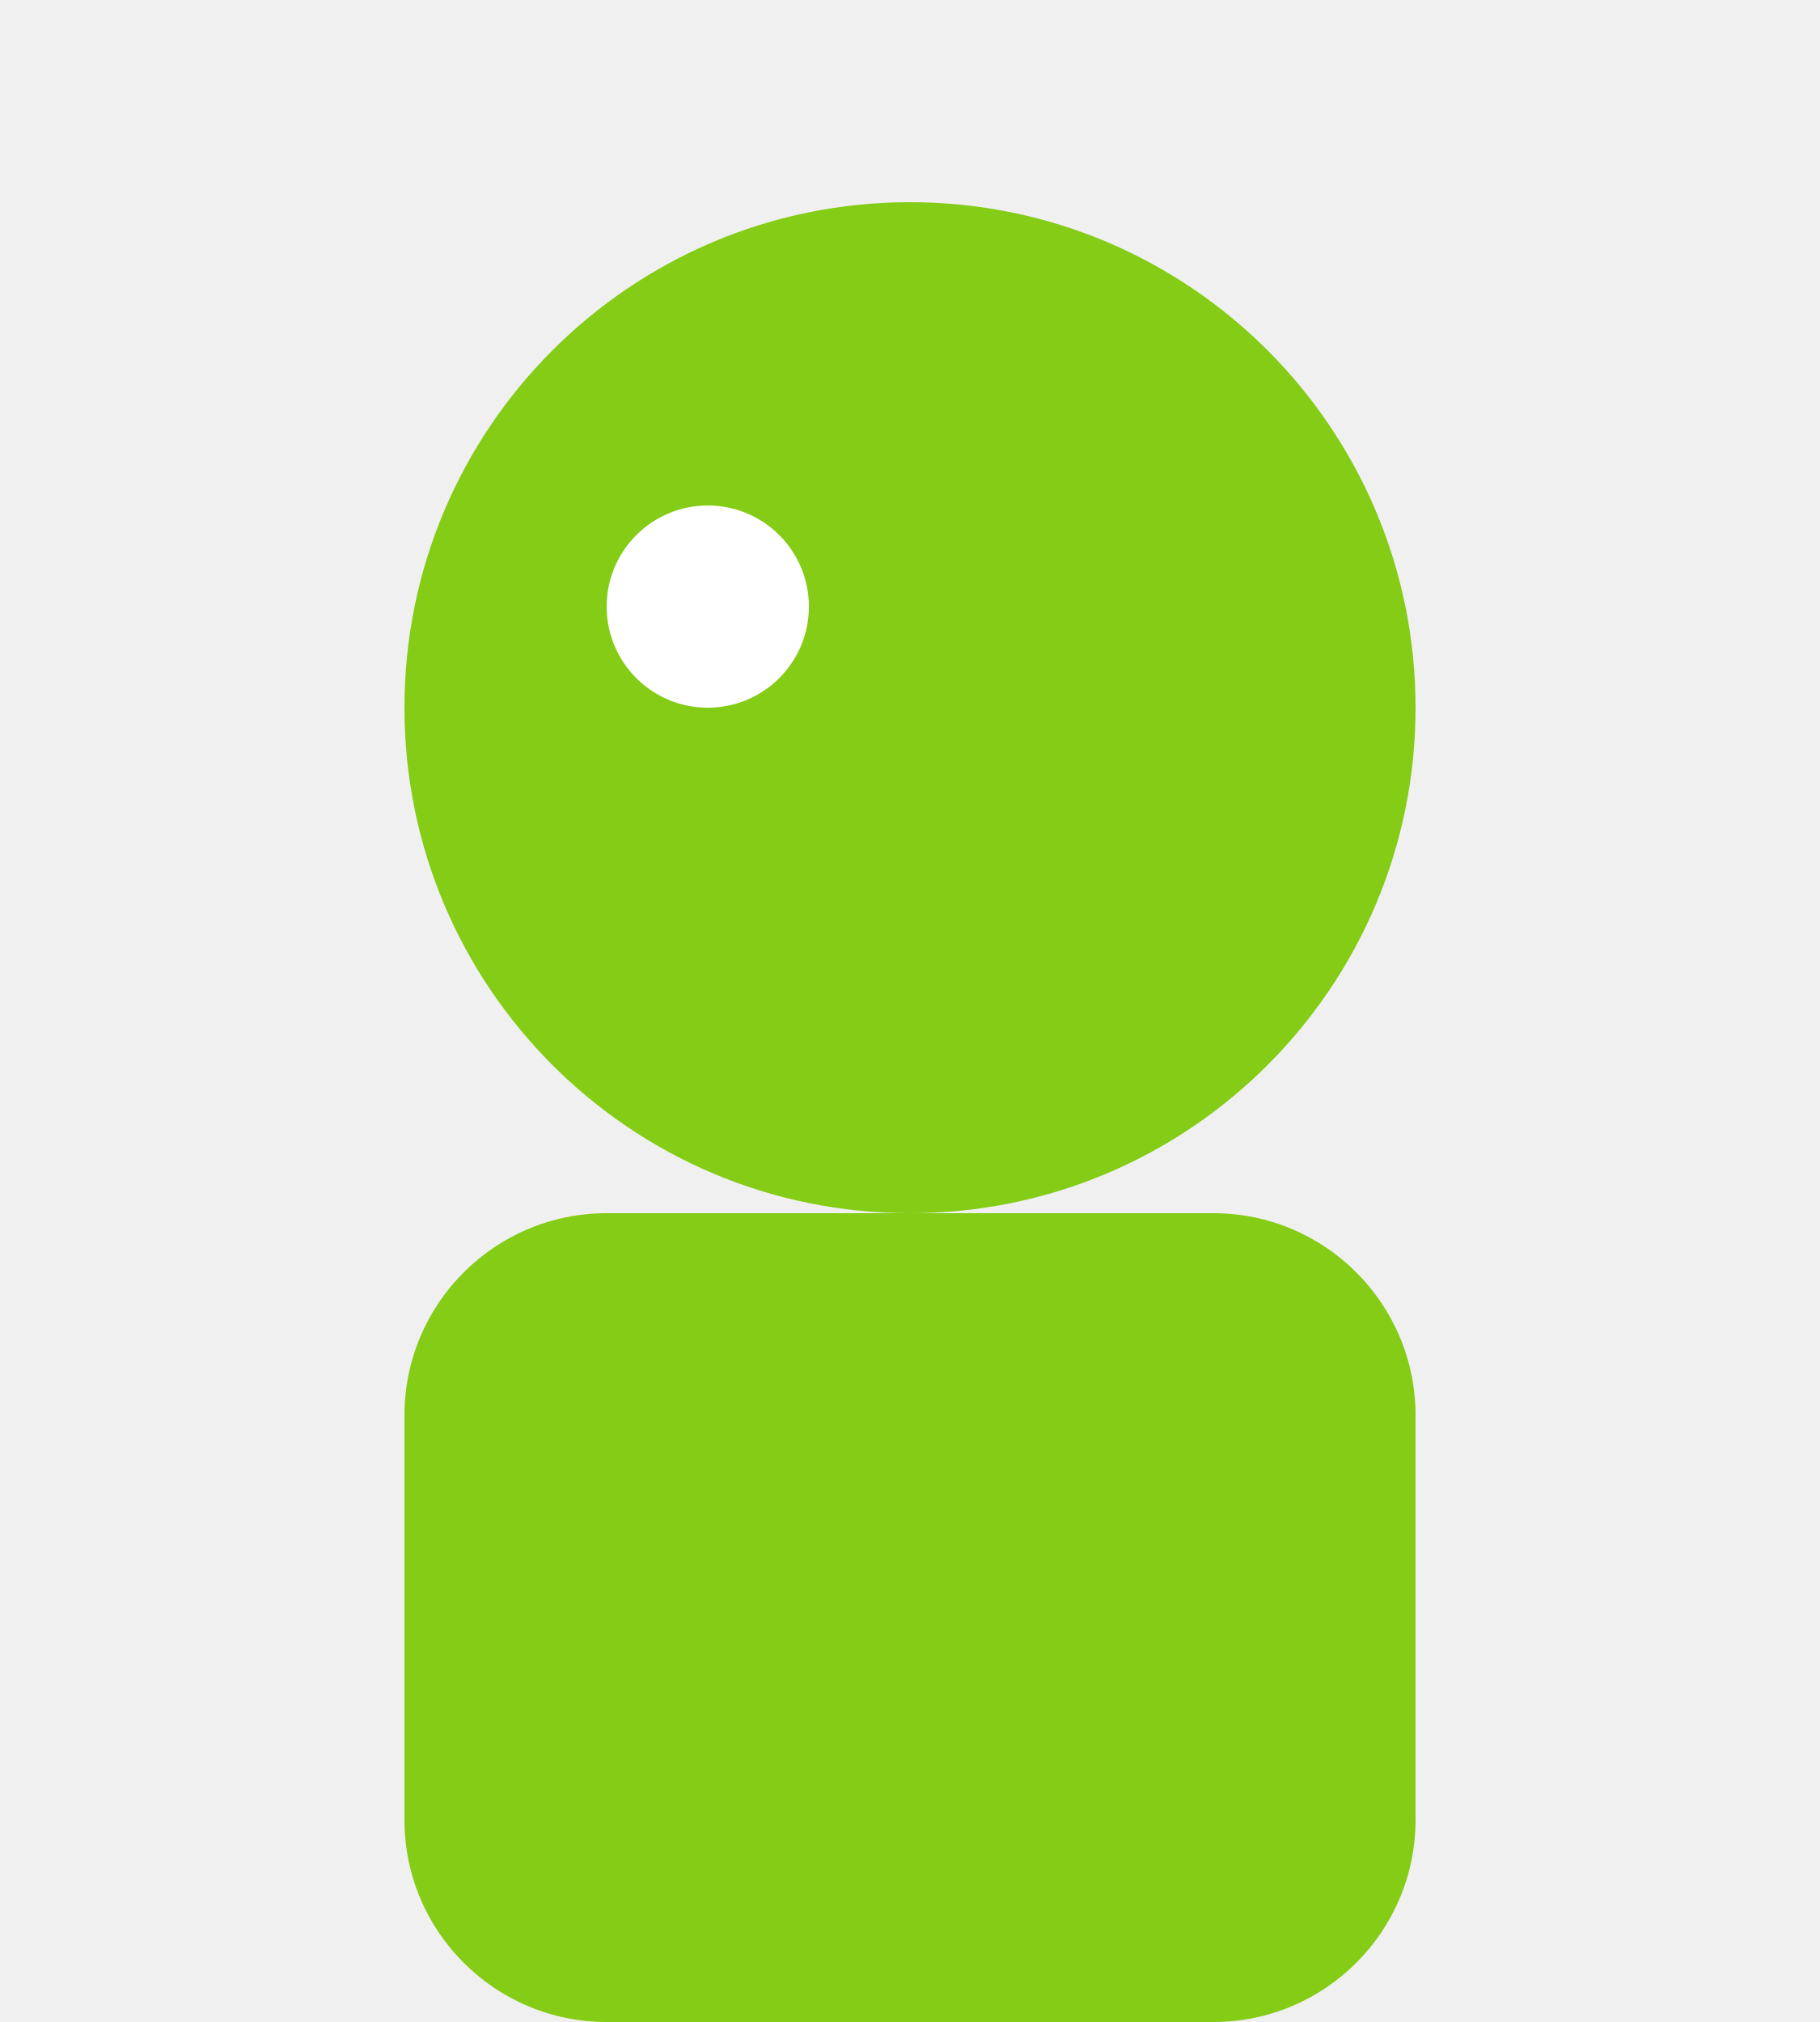
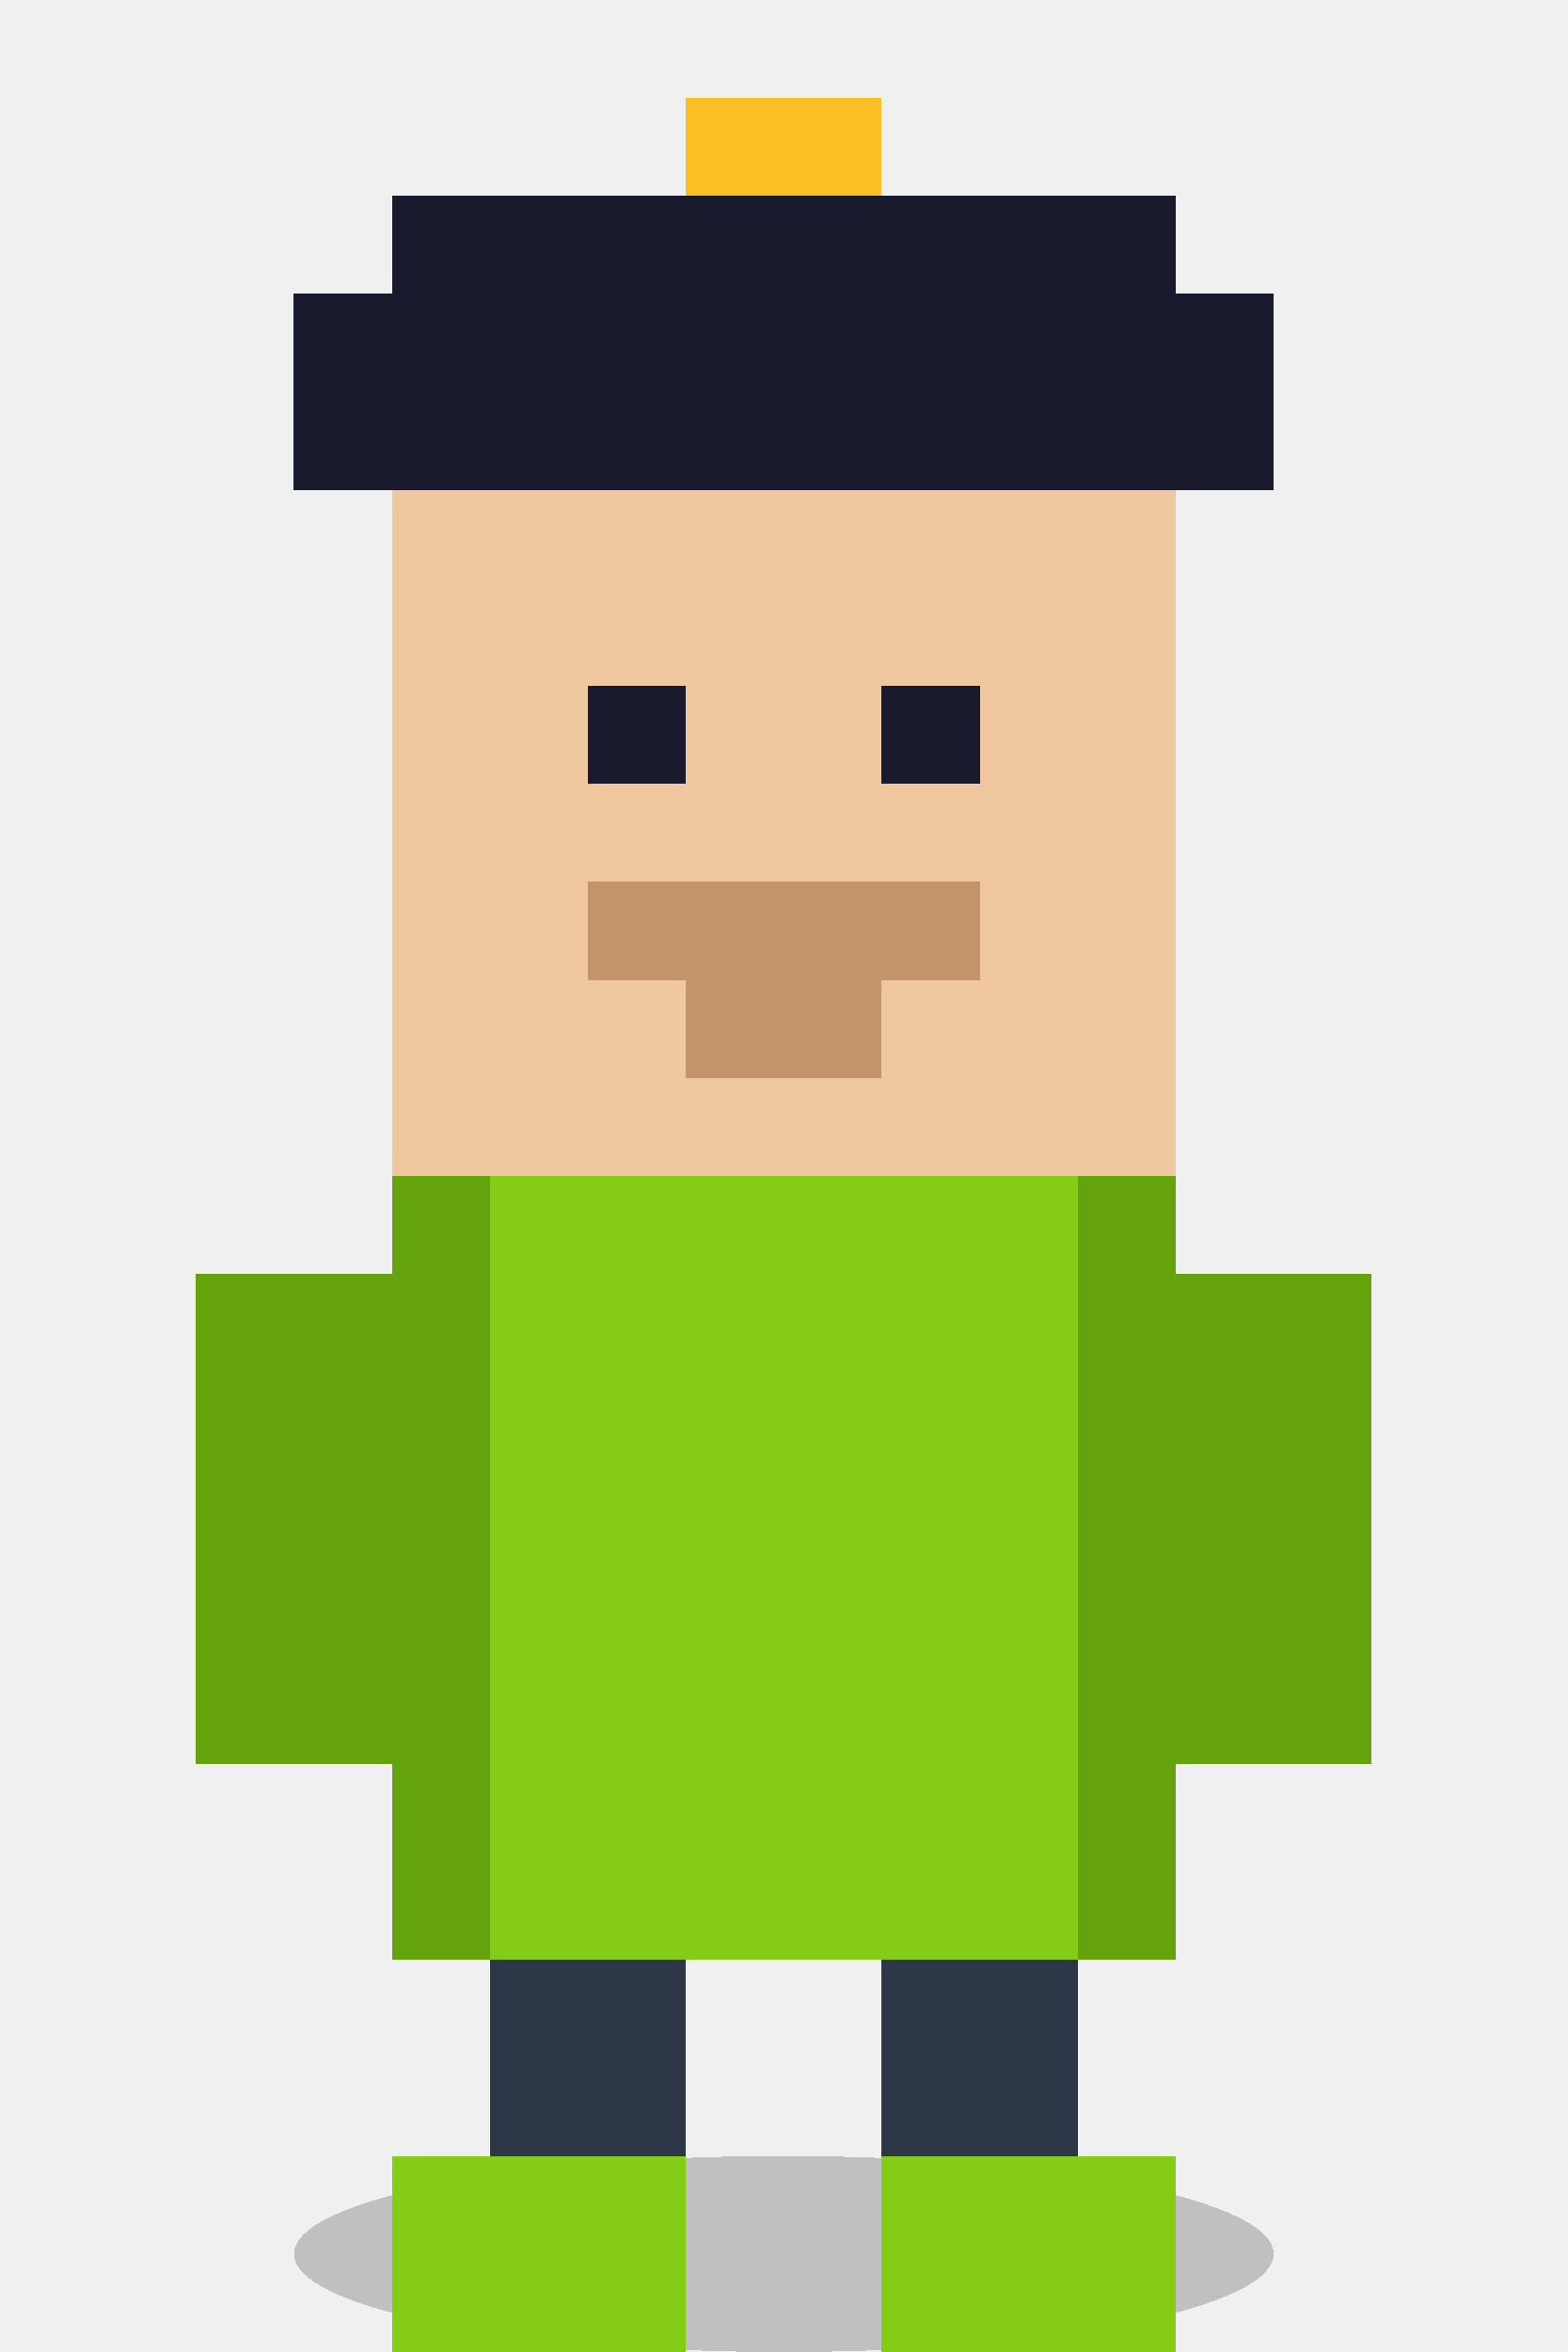
- <svg xmlns="http://www.w3.org/2000/svg" width="36" height="40" viewBox="0 0 36 40">
-   <circle cx="18" cy="14" r="10" fill="#84cc16" />
-   <rect x="8" y="24" width="20" height="16" rx="4" fill="#84cc16" />
-   <circle cx="14" cy="12" r="2" fill="#fff" />
+ <svg xmlns="http://www.w3.org/2000/svg" width="16" height="24" viewBox="0 0 16 24" shape-rendering="crispEdges">
+   <ellipse cx="8" cy="23" rx="5" ry="1" fill="#00000033" />
+   <rect x="4" y="12" width="8" height="8" fill="#65a30d" />
+   <rect x="5" y="12" width="6" height="8" fill="#84cc16" />
+   <rect x="2" y="13" width="2" height="5" fill="#65a30d" />
+   <rect x="12" y="13" width="2" height="5" fill="#65a30d" />
+   <rect x="4" y="2" width="8" height="10" fill="#f0c8a0" />
+   <rect x="4" y="2" width="8" height="3" fill="#1a1a2e" />
+   <rect x="3" y="3" width="2" height="2" fill="#1a1a2e" />
+   <rect x="11" y="3" width="2" height="2" fill="#1a1a2e" />
+   <rect x="7" y="1" width="2" height="1" fill="#fbbf24" />
+   <rect x="6" y="7" width="1" height="1" fill="#1a1a2e" />
+   <rect x="9" y="7" width="1" height="1" fill="#1a1a2e" />
+   <rect x="6" y="9" width="4" height="1" fill="#c4956a" />
+   <rect x="7" y="10" width="2" height="1" fill="#c4956a" />
+   <rect x="5" y="20" width="2" height="4" fill="#2d3748" />
+   <rect x="9" y="20" width="2" height="4" fill="#2d3748" />
+   <rect x="4" y="22" width="3" height="2" fill="#84cc16" />
+   <rect x="9" y="22" width="3" height="2" fill="#84cc16" />
</svg>
